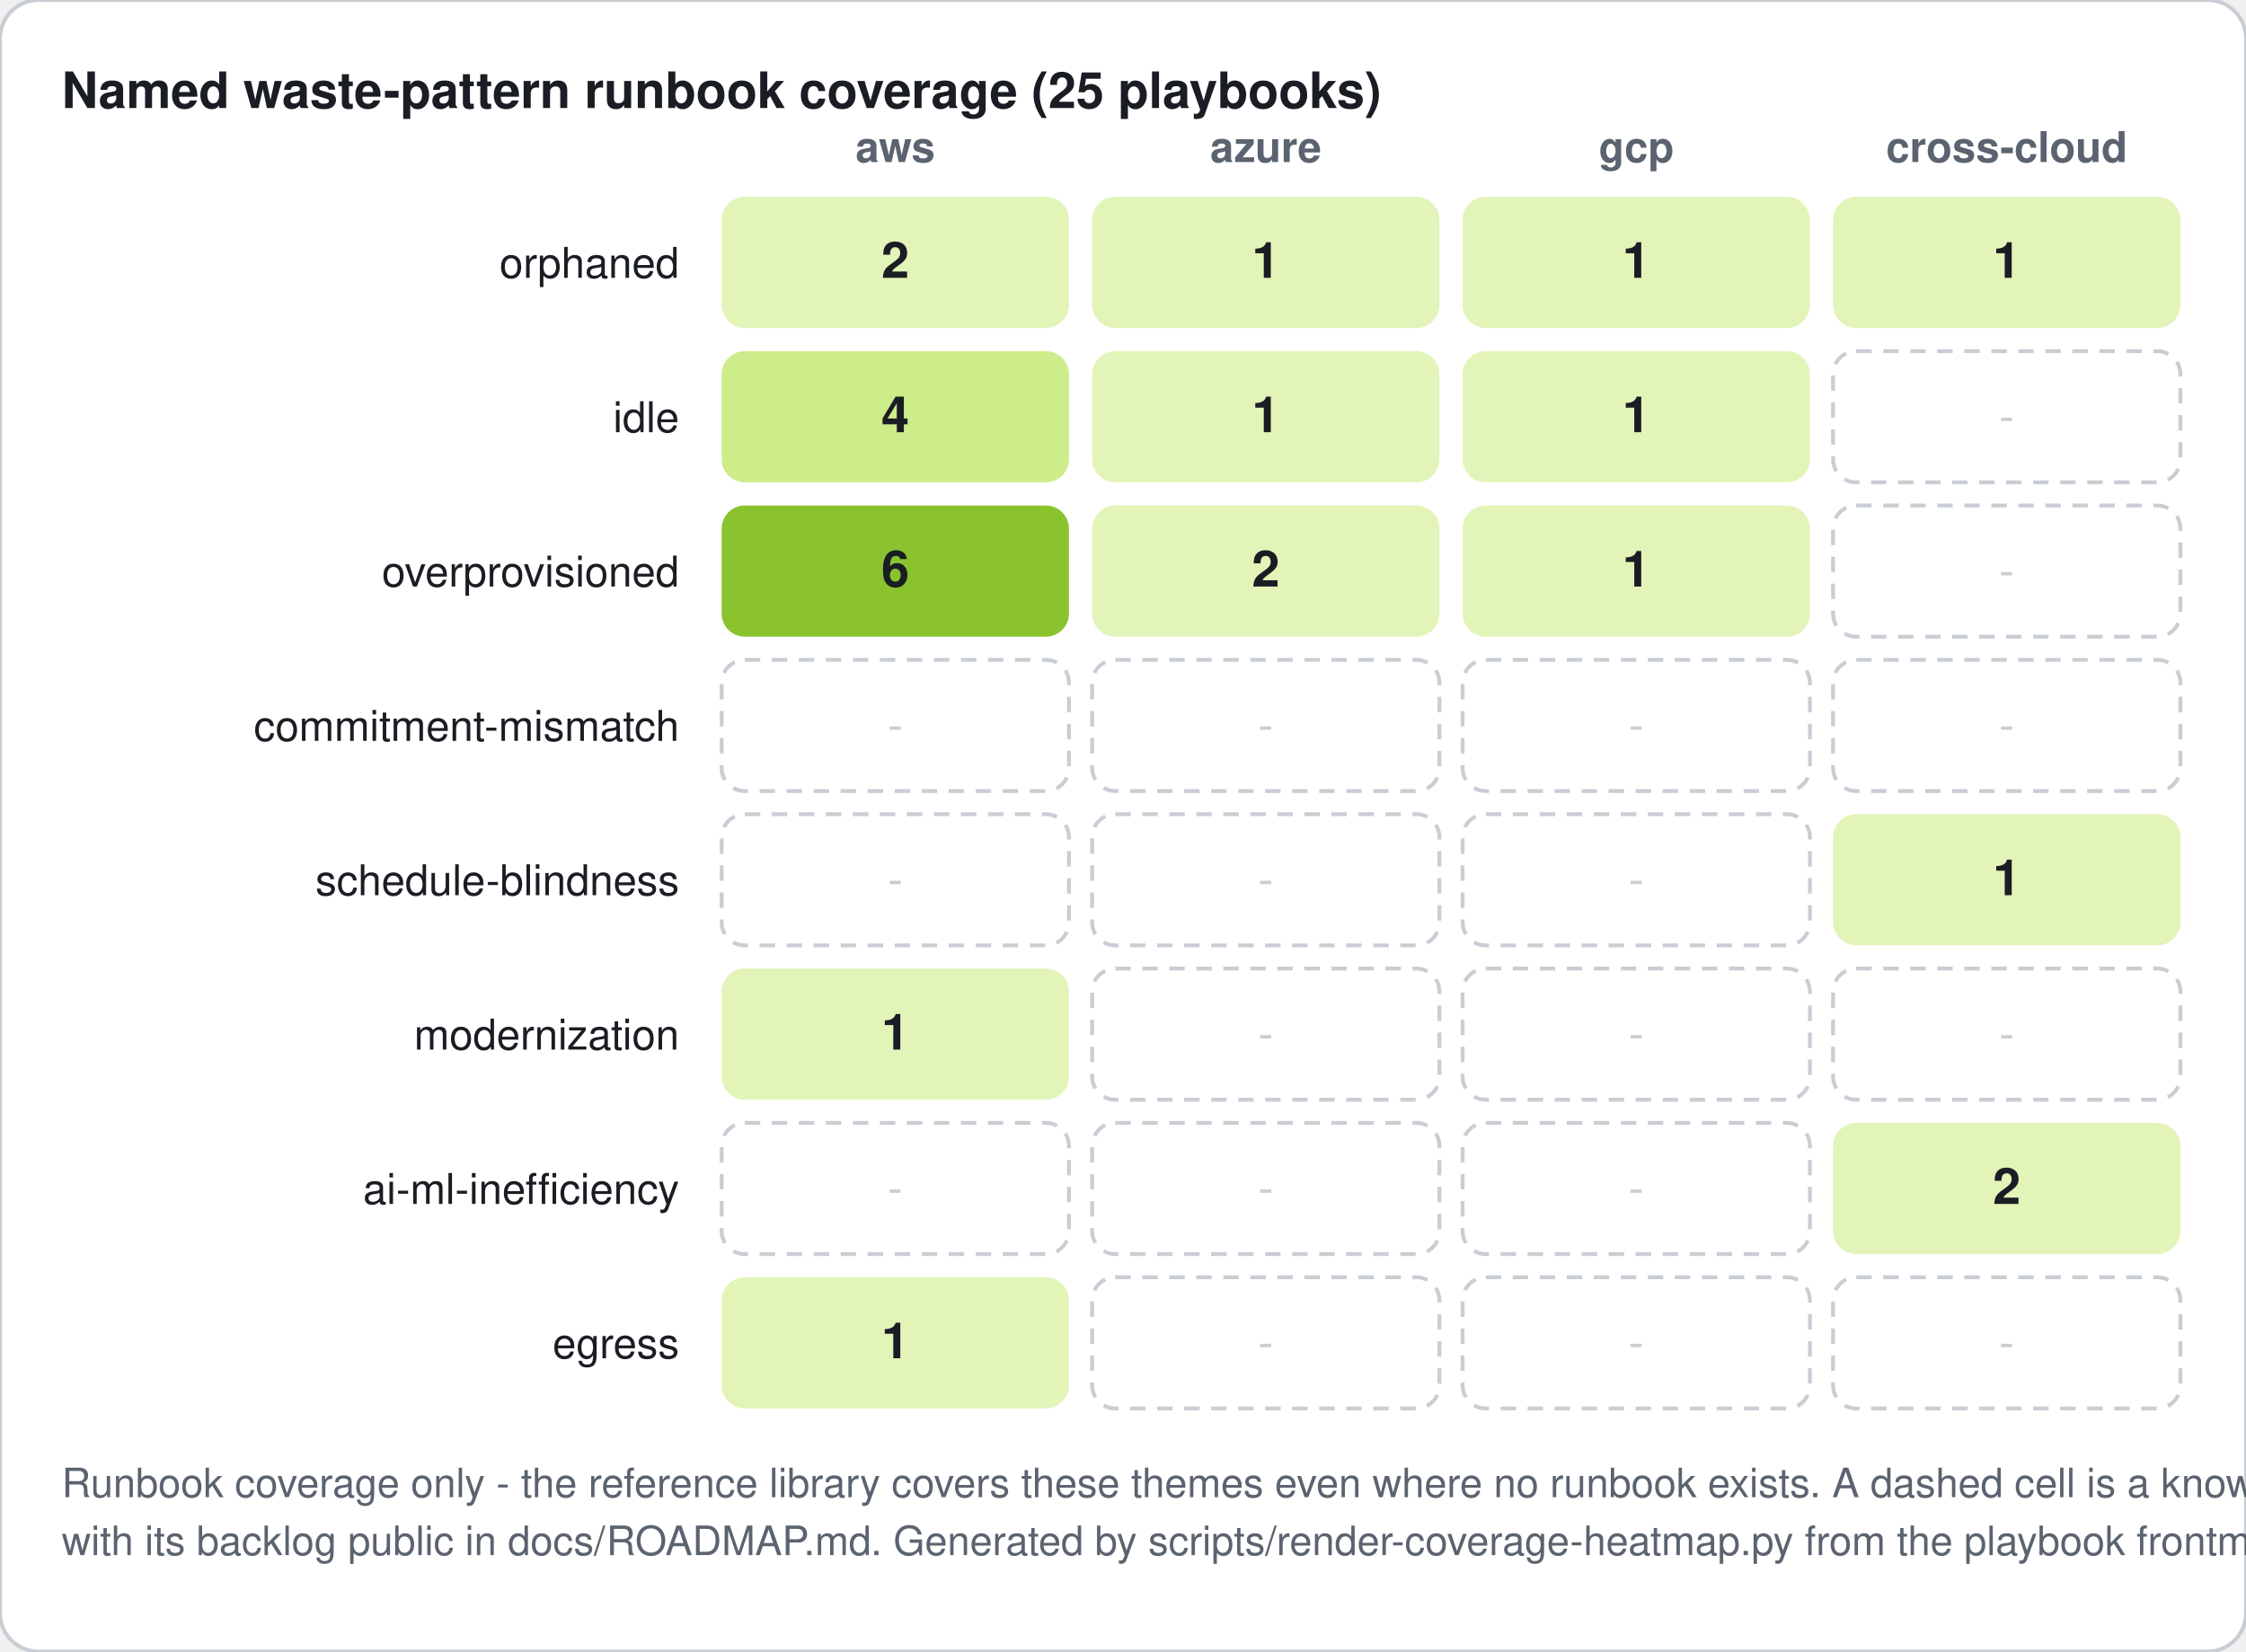
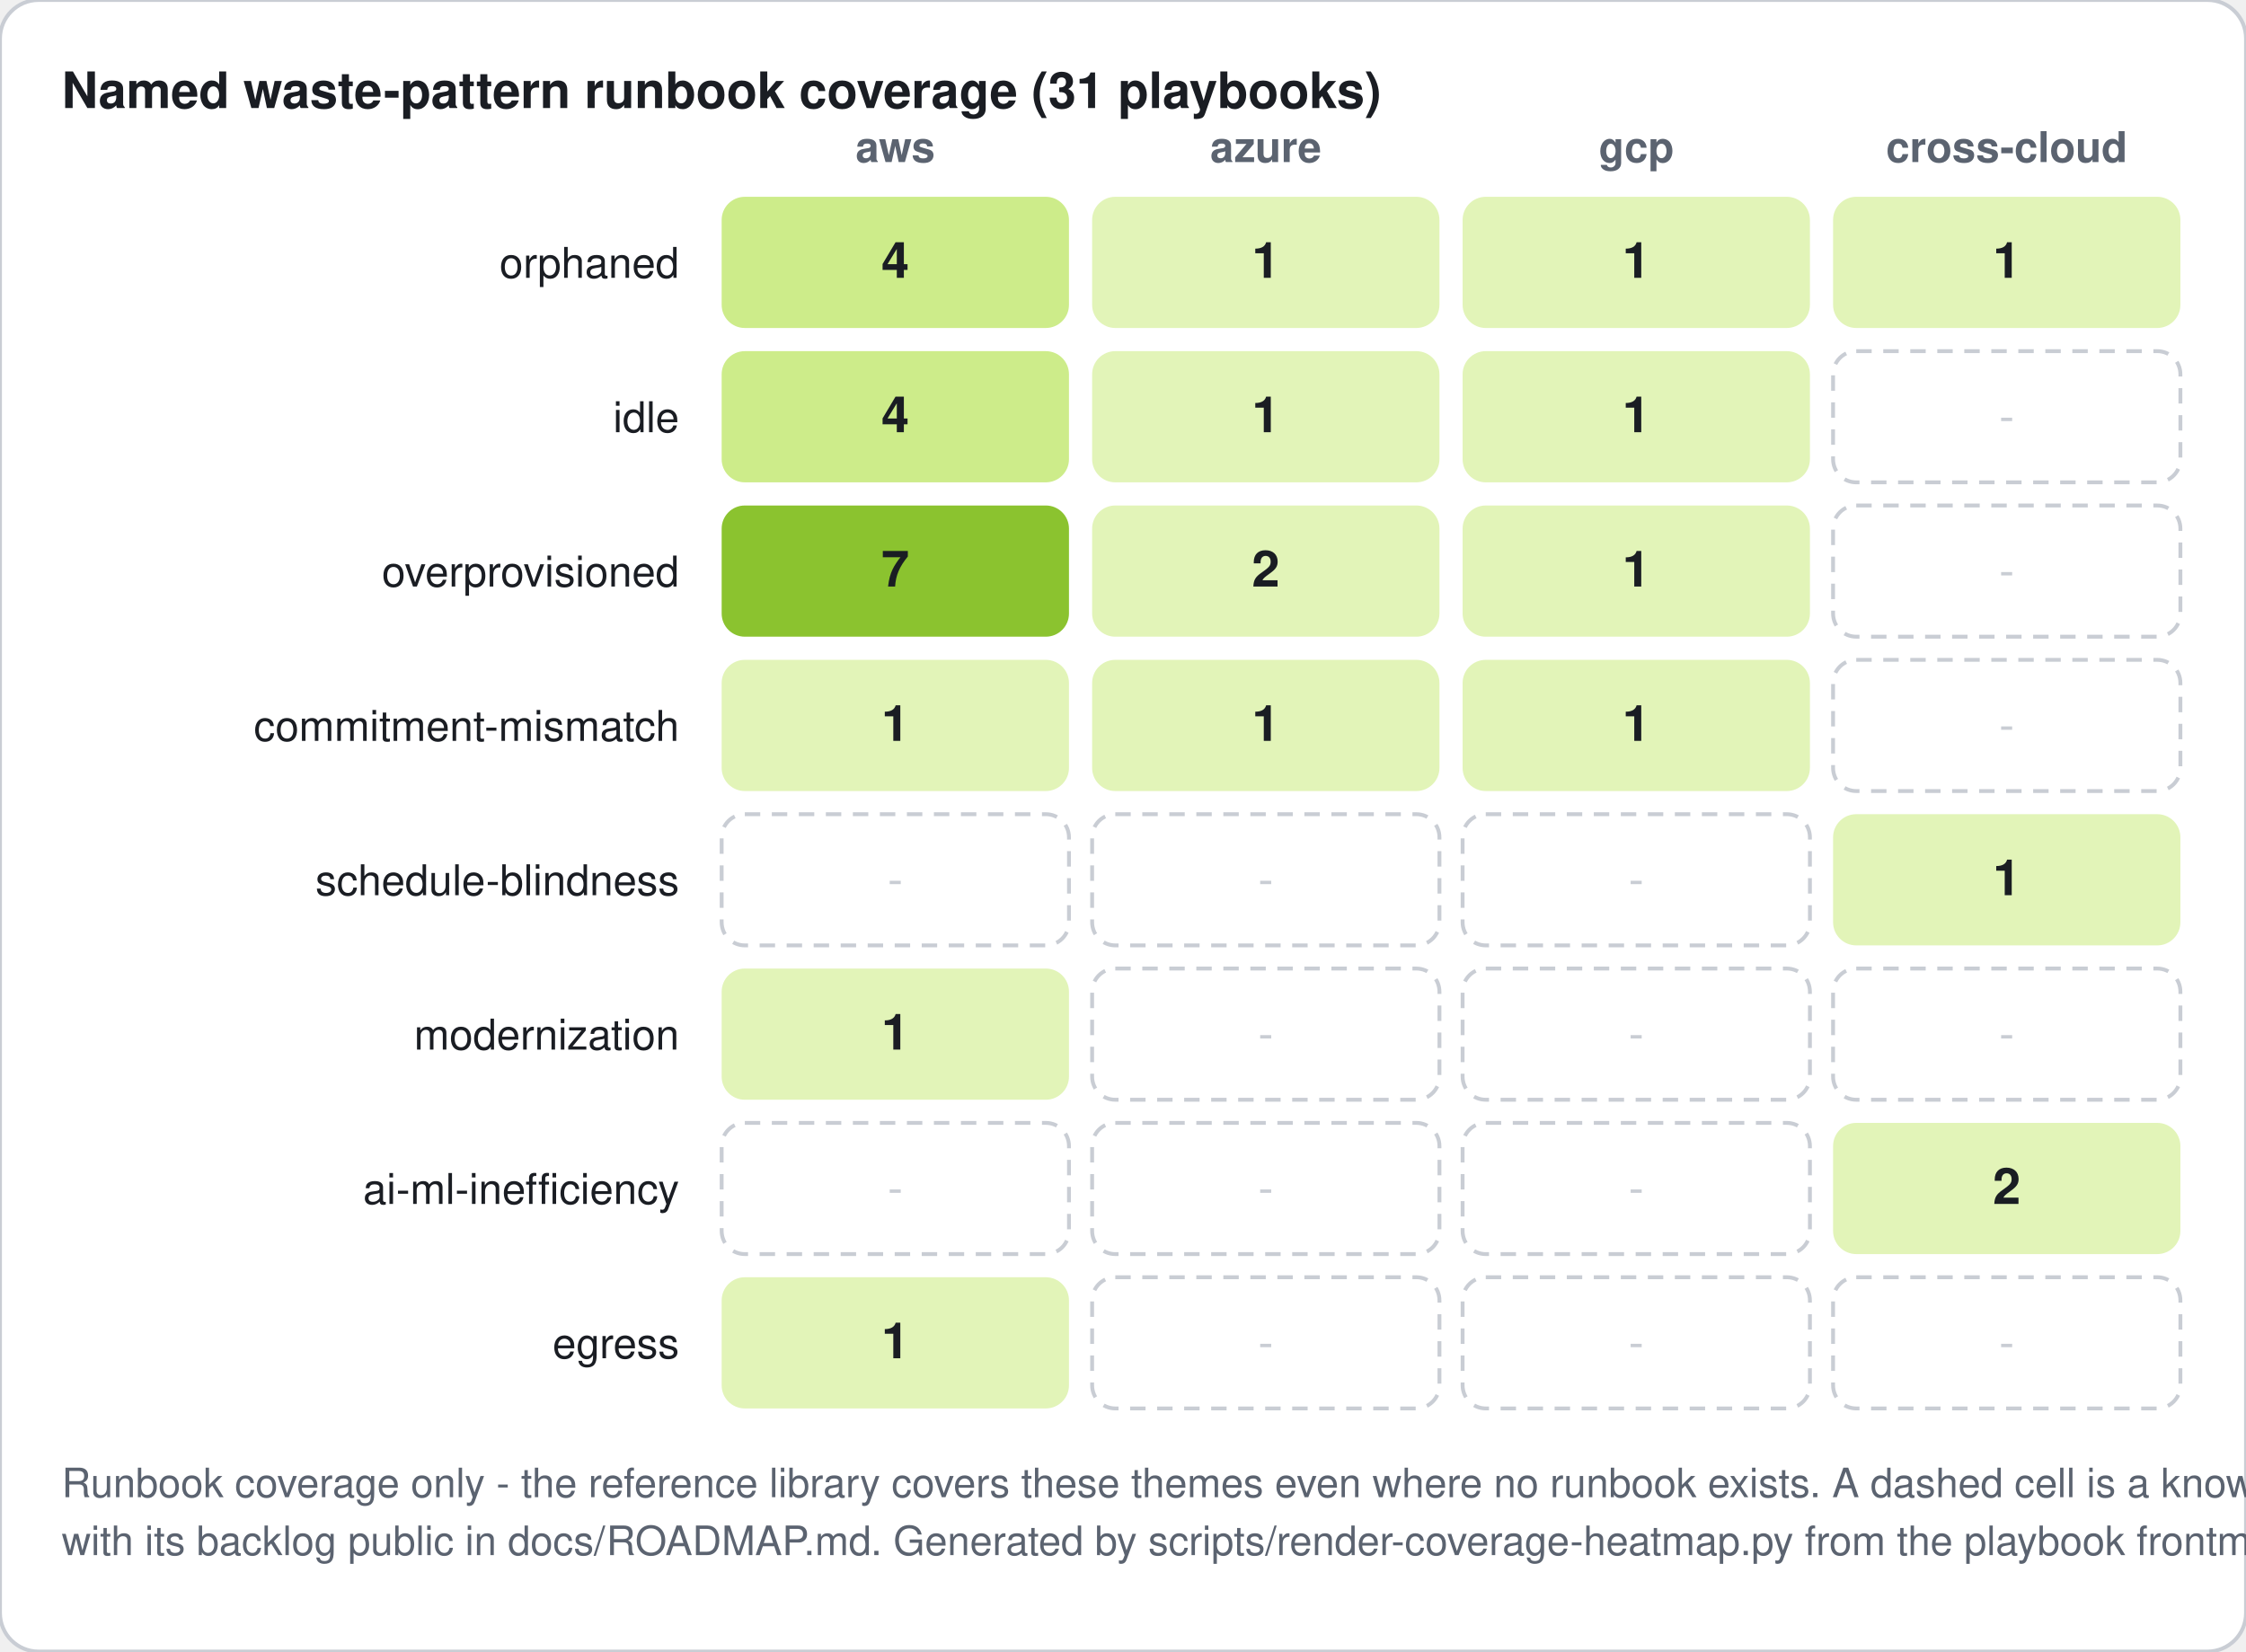
- <svg xmlns="http://www.w3.org/2000/svg" width="582" height="428" viewBox="0 0 582 428" role="img" aria-label="Waste playbook coverage: 25 playbooks across 8 categories and 4 providers">
+ <svg xmlns="http://www.w3.org/2000/svg" width="582" height="428" viewBox="0 0 582 428" role="img" aria-label="Waste playbook coverage: 31 playbooks across 8 categories and 4 providers">
  <rect width="582" height="428" rx="10" fill="#ffffff" stroke="#c9cdd4" />
-   <text x="16" y="28" font-family="Segoe UI, Helvetica, Arial, sans-serif" font-size="13" font-weight="600" fill="#1a1d23">Named waste-pattern runbook coverage (25 playbooks)</text>
+   <text x="16" y="28" font-family="Segoe UI, Helvetica, Arial, sans-serif" font-size="13" font-weight="600" fill="#1a1d23">Named waste-pattern runbook coverage (31 playbooks)</text>
  <text x="232" y="42" font-family="Segoe UI, Helvetica, Arial, sans-serif" font-size="11" font-weight="600" fill="#5b6370" text-anchor="middle">aws</text>
  <text x="328" y="42" font-family="Segoe UI, Helvetica, Arial, sans-serif" font-size="11" font-weight="600" fill="#5b6370" text-anchor="middle">azure</text>
  <text x="424" y="42" font-family="Segoe UI, Helvetica, Arial, sans-serif" font-size="11" font-weight="600" fill="#5b6370" text-anchor="middle">gcp</text>
  <text x="520" y="42" font-family="Segoe UI, Helvetica, Arial, sans-serif" font-size="11" font-weight="600" fill="#5b6370" text-anchor="middle">cross-cloud</text>
  <text x="176" y="72" font-family="Segoe UI, Helvetica, Arial, sans-serif" font-size="11" fill="#1a1d23" text-anchor="end">orphaned</text>
-   <rect x="187" y="51" width="90" height="34" rx="6" fill="#e2f4b8" />
-   <text x="232" y="72" font-family="Segoe UI, Helvetica, Arial, sans-serif" font-size="13" font-weight="600" fill="#1a1d23" text-anchor="middle">2</text>
+   <rect x="187" y="51" width="90" height="34" rx="6" fill="#cdec8a" />
+   <text x="232" y="72" font-family="Segoe UI, Helvetica, Arial, sans-serif" font-size="13" font-weight="600" fill="#1a1d23" text-anchor="middle">4</text>
  <rect x="283" y="51" width="90" height="34" rx="6" fill="#e2f4b8" />
  <text x="328" y="72" font-family="Segoe UI, Helvetica, Arial, sans-serif" font-size="13" font-weight="600" fill="#1a1d23" text-anchor="middle">1</text>
  <rect x="379" y="51" width="90" height="34" rx="6" fill="#e2f4b8" />
  <text x="424" y="72" font-family="Segoe UI, Helvetica, Arial, sans-serif" font-size="13" font-weight="600" fill="#1a1d23" text-anchor="middle">1</text>
  <rect x="475" y="51" width="90" height="34" rx="6" fill="#e2f4b8" />
  <text x="520" y="72" font-family="Segoe UI, Helvetica, Arial, sans-serif" font-size="13" font-weight="600" fill="#1a1d23" text-anchor="middle">1</text>
  <text x="176" y="112" font-family="Segoe UI, Helvetica, Arial, sans-serif" font-size="11" fill="#1a1d23" text-anchor="end">idle</text>
  <rect x="187" y="91" width="90" height="34" rx="6" fill="#cdec8a" />
  <text x="232" y="112" font-family="Segoe UI, Helvetica, Arial, sans-serif" font-size="13" font-weight="600" fill="#1a1d23" text-anchor="middle">4</text>
  <rect x="283" y="91" width="90" height="34" rx="6" fill="#e2f4b8" />
  <text x="328" y="112" font-family="Segoe UI, Helvetica, Arial, sans-serif" font-size="13" font-weight="600" fill="#1a1d23" text-anchor="middle">1</text>
  <rect x="379" y="91" width="90" height="34" rx="6" fill="#e2f4b8" />
  <text x="424" y="112" font-family="Segoe UI, Helvetica, Arial, sans-serif" font-size="13" font-weight="600" fill="#1a1d23" text-anchor="middle">1</text>
  <rect x="475" y="91" width="90" height="34" rx="6" fill="#ffffff" stroke="#c9cdd4" stroke-dasharray="4 3" />
  <text x="520" y="112" font-family="Segoe UI, Helvetica, Arial, sans-serif" font-size="12" fill="#c9cdd4" text-anchor="middle">-</text>
  <text x="176" y="152" font-family="Segoe UI, Helvetica, Arial, sans-serif" font-size="11" fill="#1a1d23" text-anchor="end">overprovisioned</text>
  <rect x="187" y="131" width="90" height="34" rx="6" fill="#8bc32f" />
-   <text x="232" y="152" font-family="Segoe UI, Helvetica, Arial, sans-serif" font-size="13" font-weight="600" fill="#1a1d23" text-anchor="middle">6</text>
+   <text x="232" y="152" font-family="Segoe UI, Helvetica, Arial, sans-serif" font-size="13" font-weight="600" fill="#1a1d23" text-anchor="middle">7</text>
  <rect x="283" y="131" width="90" height="34" rx="6" fill="#e2f4b8" />
  <text x="328" y="152" font-family="Segoe UI, Helvetica, Arial, sans-serif" font-size="13" font-weight="600" fill="#1a1d23" text-anchor="middle">2</text>
  <rect x="379" y="131" width="90" height="34" rx="6" fill="#e2f4b8" />
  <text x="424" y="152" font-family="Segoe UI, Helvetica, Arial, sans-serif" font-size="13" font-weight="600" fill="#1a1d23" text-anchor="middle">1</text>
  <rect x="475" y="131" width="90" height="34" rx="6" fill="#ffffff" stroke="#c9cdd4" stroke-dasharray="4 3" />
  <text x="520" y="152" font-family="Segoe UI, Helvetica, Arial, sans-serif" font-size="12" fill="#c9cdd4" text-anchor="middle">-</text>
  <text x="176" y="192" font-family="Segoe UI, Helvetica, Arial, sans-serif" font-size="11" fill="#1a1d23" text-anchor="end">commitment-mismatch</text>
-   <rect x="187" y="171" width="90" height="34" rx="6" fill="#ffffff" stroke="#c9cdd4" stroke-dasharray="4 3" />
-   <text x="232" y="192" font-family="Segoe UI, Helvetica, Arial, sans-serif" font-size="12" fill="#c9cdd4" text-anchor="middle">-</text>
-   <rect x="283" y="171" width="90" height="34" rx="6" fill="#ffffff" stroke="#c9cdd4" stroke-dasharray="4 3" />
-   <text x="328" y="192" font-family="Segoe UI, Helvetica, Arial, sans-serif" font-size="12" fill="#c9cdd4" text-anchor="middle">-</text>
-   <rect x="379" y="171" width="90" height="34" rx="6" fill="#ffffff" stroke="#c9cdd4" stroke-dasharray="4 3" />
-   <text x="424" y="192" font-family="Segoe UI, Helvetica, Arial, sans-serif" font-size="12" fill="#c9cdd4" text-anchor="middle">-</text>
+   <rect x="187" y="171" width="90" height="34" rx="6" fill="#e2f4b8" />
+   <text x="232" y="192" font-family="Segoe UI, Helvetica, Arial, sans-serif" font-size="13" font-weight="600" fill="#1a1d23" text-anchor="middle">1</text>
+   <rect x="283" y="171" width="90" height="34" rx="6" fill="#e2f4b8" />
+   <text x="328" y="192" font-family="Segoe UI, Helvetica, Arial, sans-serif" font-size="13" font-weight="600" fill="#1a1d23" text-anchor="middle">1</text>
+   <rect x="379" y="171" width="90" height="34" rx="6" fill="#e2f4b8" />
+   <text x="424" y="192" font-family="Segoe UI, Helvetica, Arial, sans-serif" font-size="13" font-weight="600" fill="#1a1d23" text-anchor="middle">1</text>
  <rect x="475" y="171" width="90" height="34" rx="6" fill="#ffffff" stroke="#c9cdd4" stroke-dasharray="4 3" />
  <text x="520" y="192" font-family="Segoe UI, Helvetica, Arial, sans-serif" font-size="12" fill="#c9cdd4" text-anchor="middle">-</text>
  <text x="176" y="232" font-family="Segoe UI, Helvetica, Arial, sans-serif" font-size="11" fill="#1a1d23" text-anchor="end">schedule-blindness</text>
  <rect x="187" y="211" width="90" height="34" rx="6" fill="#ffffff" stroke="#c9cdd4" stroke-dasharray="4 3" />
  <text x="232" y="232" font-family="Segoe UI, Helvetica, Arial, sans-serif" font-size="12" fill="#c9cdd4" text-anchor="middle">-</text>
  <rect x="283" y="211" width="90" height="34" rx="6" fill="#ffffff" stroke="#c9cdd4" stroke-dasharray="4 3" />
  <text x="328" y="232" font-family="Segoe UI, Helvetica, Arial, sans-serif" font-size="12" fill="#c9cdd4" text-anchor="middle">-</text>
  <rect x="379" y="211" width="90" height="34" rx="6" fill="#ffffff" stroke="#c9cdd4" stroke-dasharray="4 3" />
  <text x="424" y="232" font-family="Segoe UI, Helvetica, Arial, sans-serif" font-size="12" fill="#c9cdd4" text-anchor="middle">-</text>
  <rect x="475" y="211" width="90" height="34" rx="6" fill="#e2f4b8" />
  <text x="520" y="232" font-family="Segoe UI, Helvetica, Arial, sans-serif" font-size="13" font-weight="600" fill="#1a1d23" text-anchor="middle">1</text>
  <text x="176" y="272" font-family="Segoe UI, Helvetica, Arial, sans-serif" font-size="11" fill="#1a1d23" text-anchor="end">modernization</text>
  <rect x="187" y="251" width="90" height="34" rx="6" fill="#e2f4b8" />
  <text x="232" y="272" font-family="Segoe UI, Helvetica, Arial, sans-serif" font-size="13" font-weight="600" fill="#1a1d23" text-anchor="middle">1</text>
  <rect x="283" y="251" width="90" height="34" rx="6" fill="#ffffff" stroke="#c9cdd4" stroke-dasharray="4 3" />
  <text x="328" y="272" font-family="Segoe UI, Helvetica, Arial, sans-serif" font-size="12" fill="#c9cdd4" text-anchor="middle">-</text>
  <rect x="379" y="251" width="90" height="34" rx="6" fill="#ffffff" stroke="#c9cdd4" stroke-dasharray="4 3" />
  <text x="424" y="272" font-family="Segoe UI, Helvetica, Arial, sans-serif" font-size="12" fill="#c9cdd4" text-anchor="middle">-</text>
  <rect x="475" y="251" width="90" height="34" rx="6" fill="#ffffff" stroke="#c9cdd4" stroke-dasharray="4 3" />
  <text x="520" y="272" font-family="Segoe UI, Helvetica, Arial, sans-serif" font-size="12" fill="#c9cdd4" text-anchor="middle">-</text>
  <text x="176" y="312" font-family="Segoe UI, Helvetica, Arial, sans-serif" font-size="11" fill="#1a1d23" text-anchor="end">ai-ml-inefficiency</text>
  <rect x="187" y="291" width="90" height="34" rx="6" fill="#ffffff" stroke="#c9cdd4" stroke-dasharray="4 3" />
  <text x="232" y="312" font-family="Segoe UI, Helvetica, Arial, sans-serif" font-size="12" fill="#c9cdd4" text-anchor="middle">-</text>
  <rect x="283" y="291" width="90" height="34" rx="6" fill="#ffffff" stroke="#c9cdd4" stroke-dasharray="4 3" />
  <text x="328" y="312" font-family="Segoe UI, Helvetica, Arial, sans-serif" font-size="12" fill="#c9cdd4" text-anchor="middle">-</text>
  <rect x="379" y="291" width="90" height="34" rx="6" fill="#ffffff" stroke="#c9cdd4" stroke-dasharray="4 3" />
  <text x="424" y="312" font-family="Segoe UI, Helvetica, Arial, sans-serif" font-size="12" fill="#c9cdd4" text-anchor="middle">-</text>
  <rect x="475" y="291" width="90" height="34" rx="6" fill="#e2f4b8" />
  <text x="520" y="312" font-family="Segoe UI, Helvetica, Arial, sans-serif" font-size="13" font-weight="600" fill="#1a1d23" text-anchor="middle">2</text>
  <text x="176" y="352" font-family="Segoe UI, Helvetica, Arial, sans-serif" font-size="11" fill="#1a1d23" text-anchor="end">egress</text>
  <rect x="187" y="331" width="90" height="34" rx="6" fill="#e2f4b8" />
  <text x="232" y="352" font-family="Segoe UI, Helvetica, Arial, sans-serif" font-size="13" font-weight="600" fill="#1a1d23" text-anchor="middle">1</text>
  <rect x="283" y="331" width="90" height="34" rx="6" fill="#ffffff" stroke="#c9cdd4" stroke-dasharray="4 3" />
  <text x="328" y="352" font-family="Segoe UI, Helvetica, Arial, sans-serif" font-size="12" fill="#c9cdd4" text-anchor="middle">-</text>
  <rect x="379" y="331" width="90" height="34" rx="6" fill="#ffffff" stroke="#c9cdd4" stroke-dasharray="4 3" />
  <text x="424" y="352" font-family="Segoe UI, Helvetica, Arial, sans-serif" font-size="12" fill="#c9cdd4" text-anchor="middle">-</text>
  <rect x="475" y="331" width="90" height="34" rx="6" fill="#ffffff" stroke="#c9cdd4" stroke-dasharray="4 3" />
  <text x="520" y="352" font-family="Segoe UI, Helvetica, Arial, sans-serif" font-size="12" fill="#c9cdd4" text-anchor="middle">-</text>
  <text x="16" y="388" font-family="Segoe UI, Helvetica, Arial, sans-serif" font-size="10.5" fill="#5b6370">Runbook coverage only - the reference library covers these themes even where no runbook exists. A dashed cell is a known gap</text>
  <text x="16" y="403" font-family="Segoe UI, Helvetica, Arial, sans-serif" font-size="10.5" fill="#5b6370">with its backlog public in docs/ROADMAP.md. Generated by scripts/render-coverage-heatmap.py from the playbook frontmatter (CI-gated).</text>
</svg>
